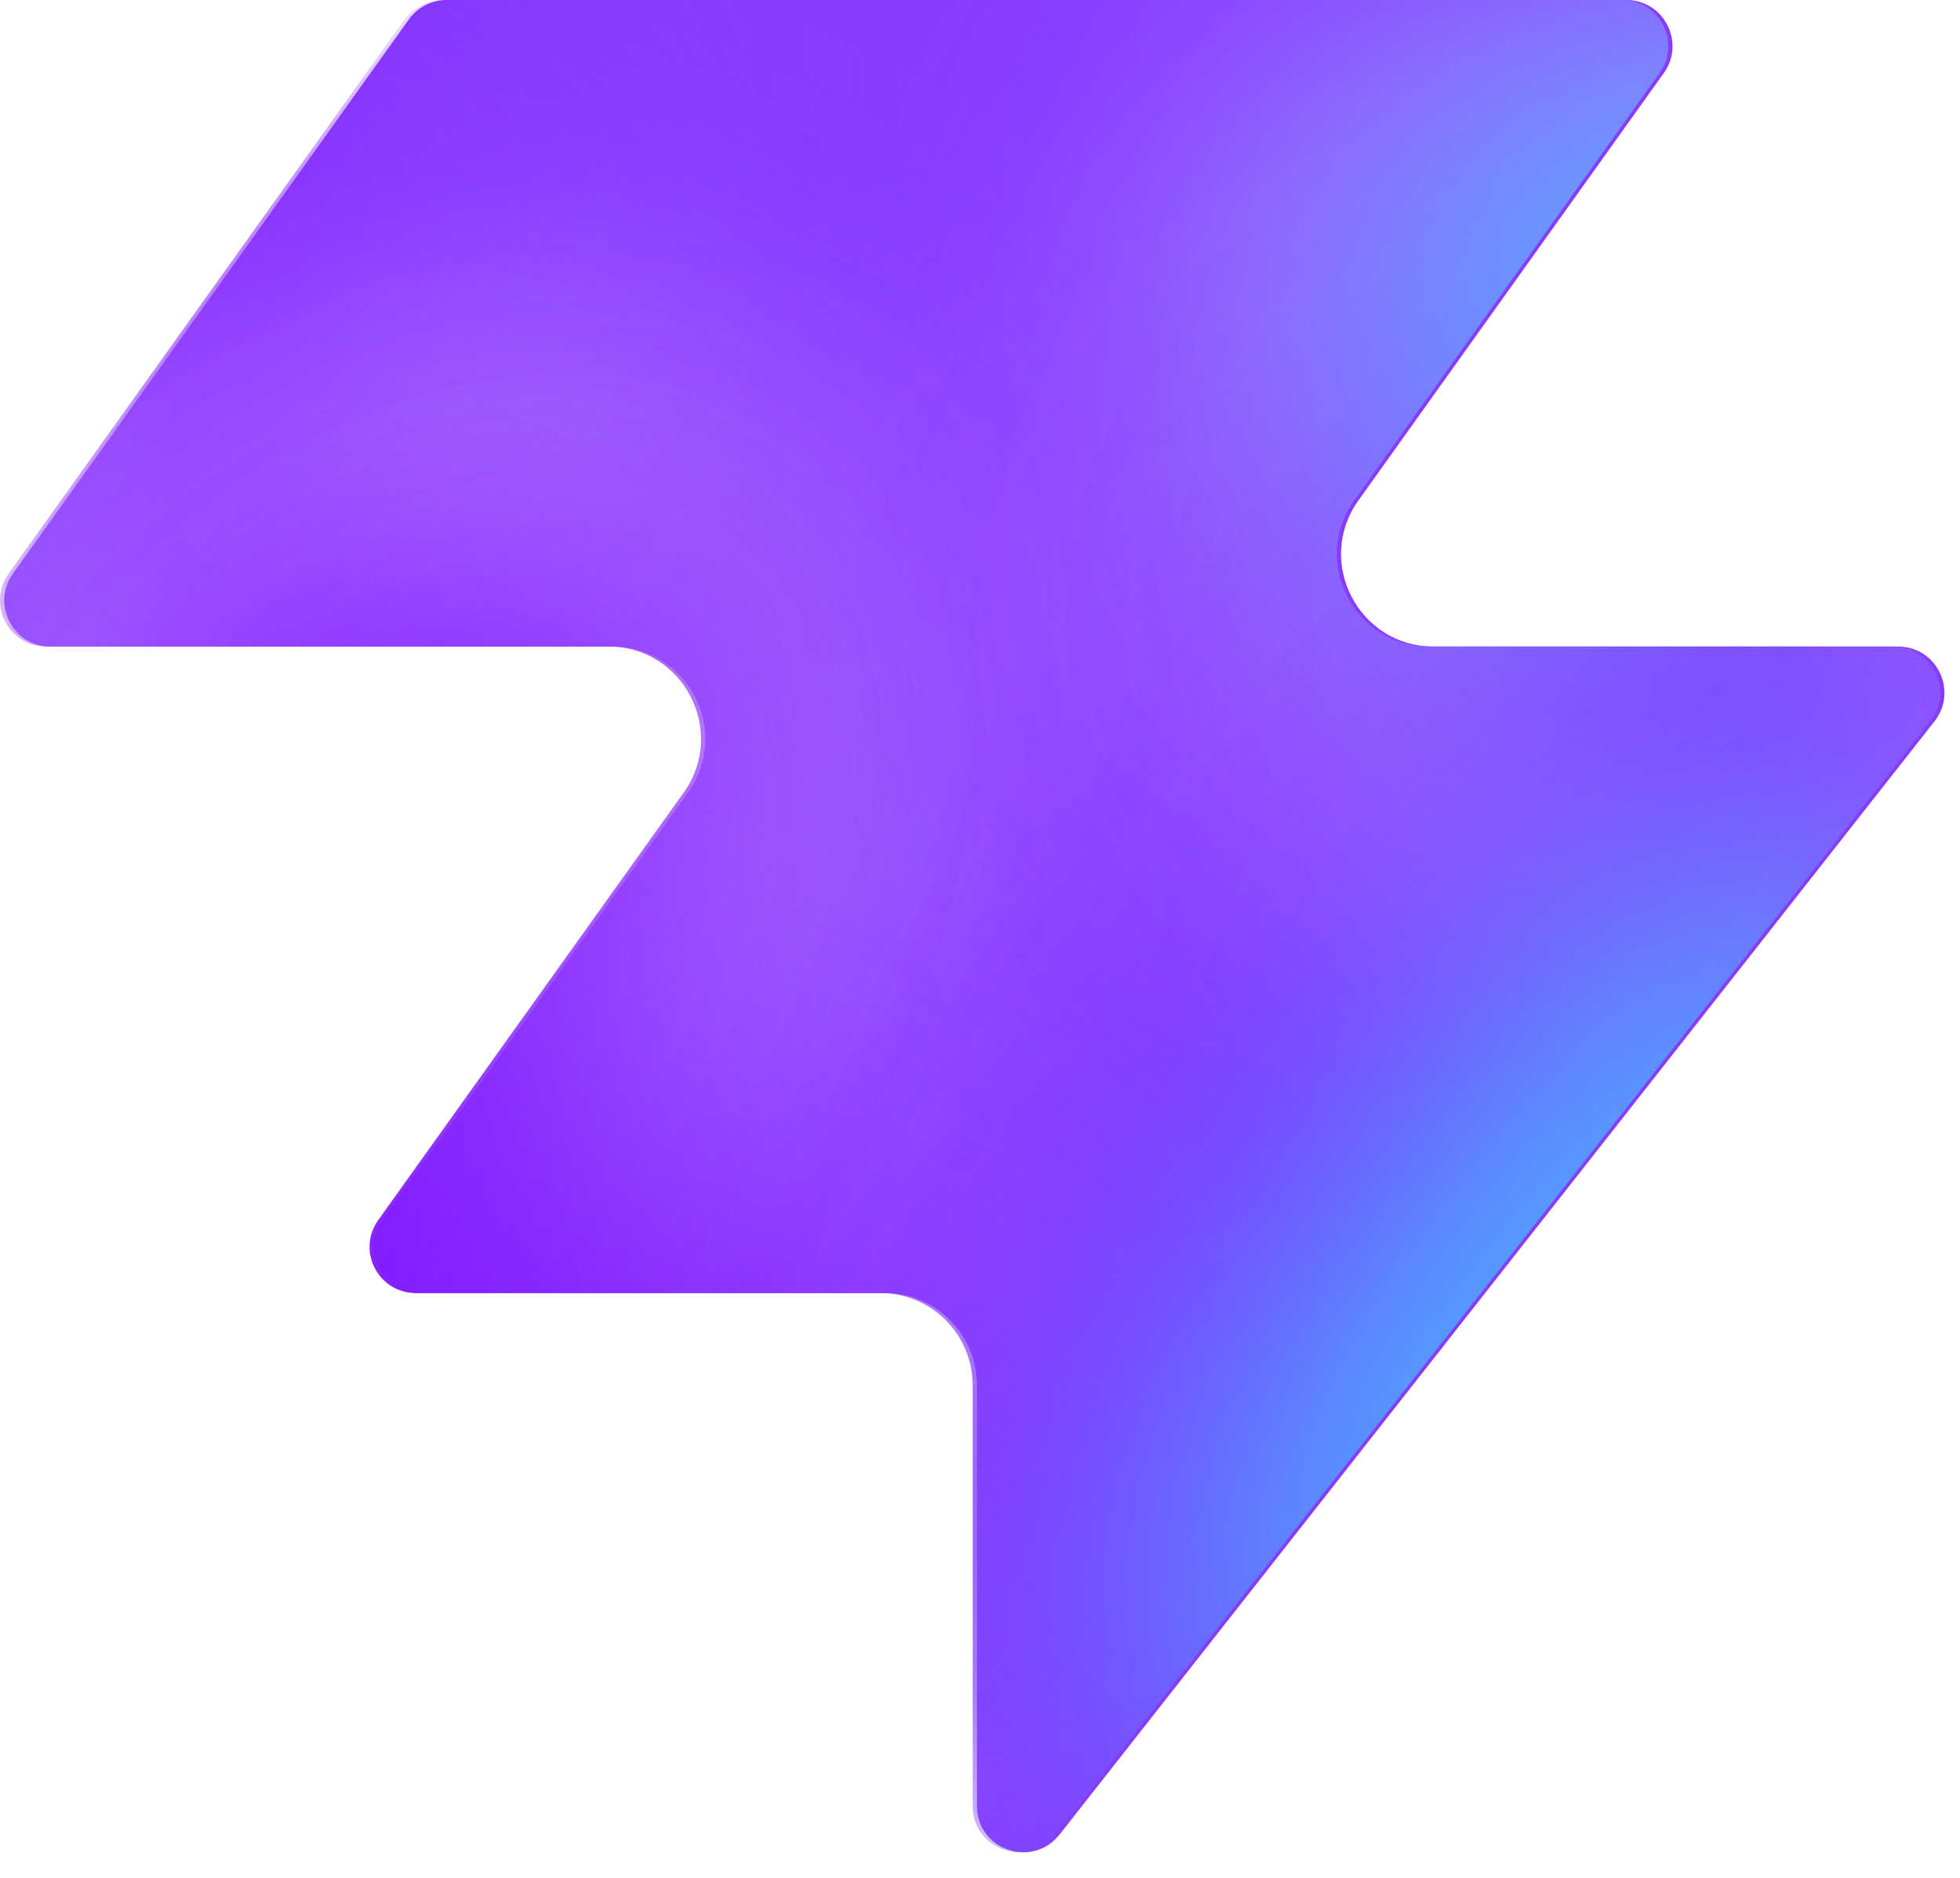
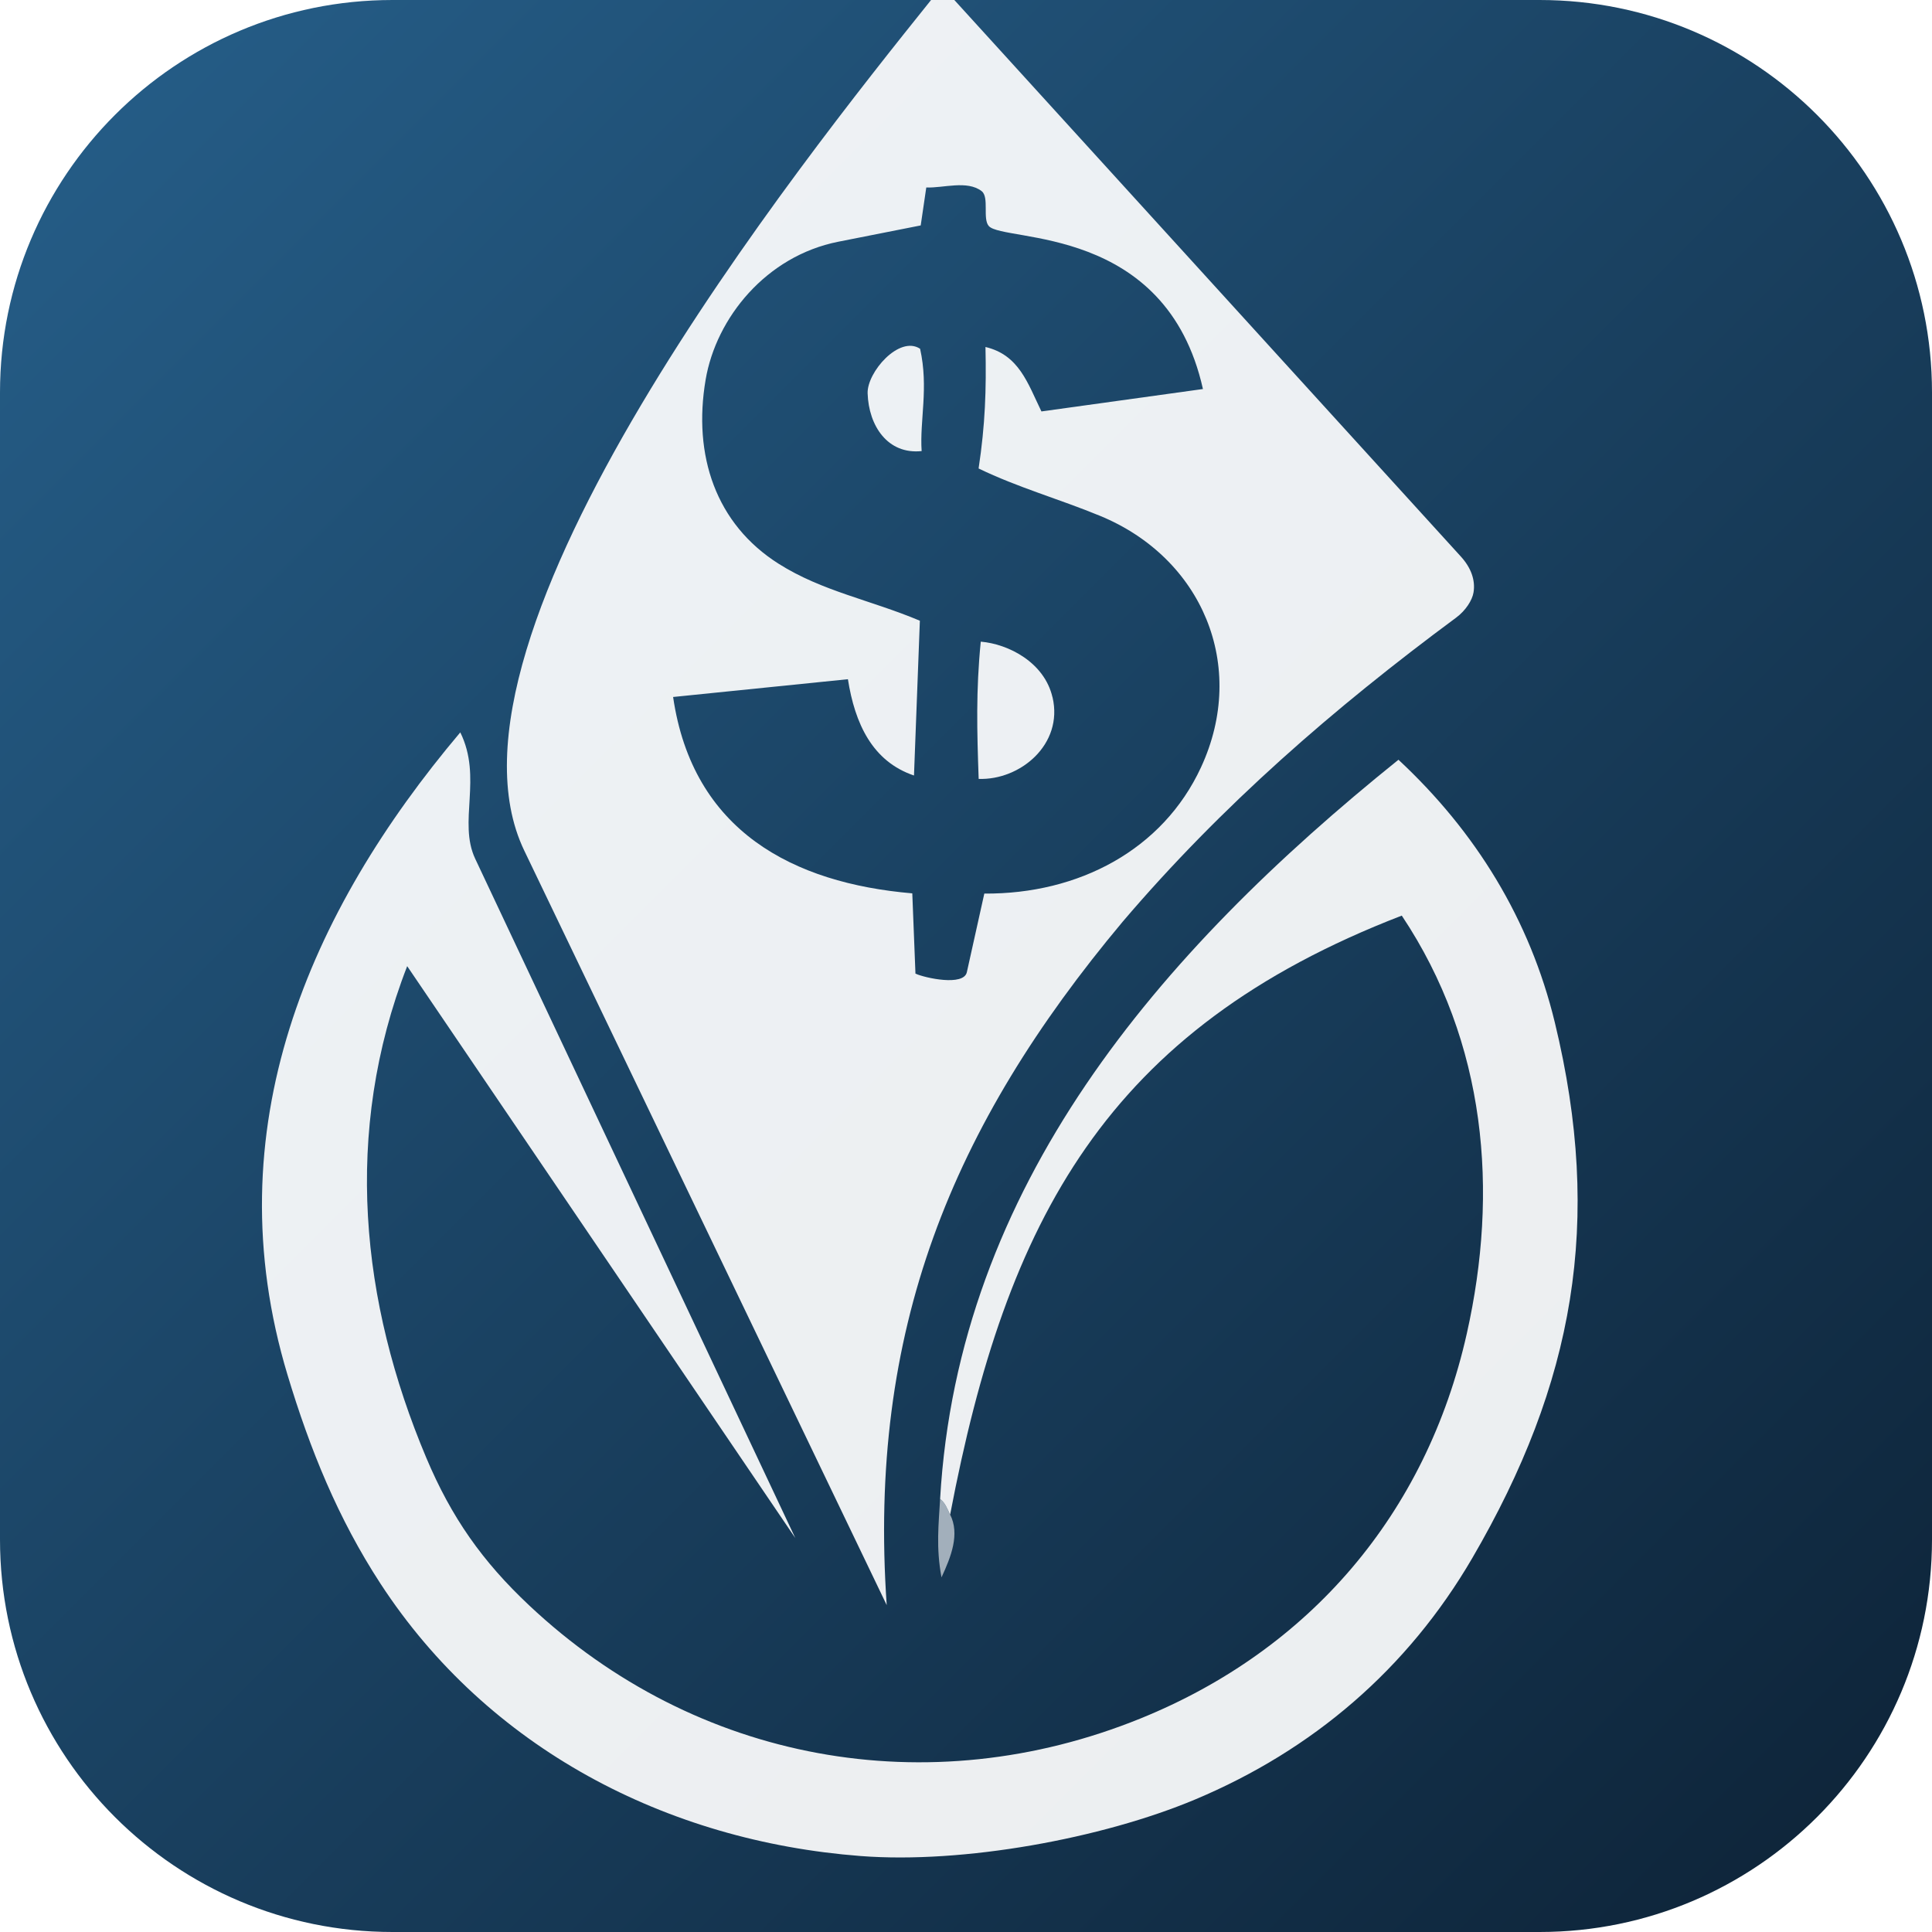
- <svg xmlns="http://www.w3.org/2000/svg" width="48" height="46" fill="none" viewBox="0 0 48 46">
-   <path fill="#863bff" d="M25.946 44.938c-.664.845-2.021.375-2.021-.698V33.937a2.26 2.26 0 0 0-2.262-2.262H10.287c-.92 0-1.456-1.04-.92-1.788l7.48-10.471c1.07-1.497 0-3.578-1.842-3.578H1.237c-.92 0-1.456-1.04-.92-1.788L10.013.474c.214-.297.556-.474.92-.474h28.894c.92 0 1.456 1.04.92 1.788l-7.48 10.471c-1.07 1.498 0 3.579 1.842 3.579h11.377c.943 0 1.473 1.088.89 1.83L25.947 44.94z" style="fill:#863bff;fill:color(display-p3 .525 .23 1);fill-opacity:1" />
-   <mask id="a" width="48" height="46" x="0" y="0" maskUnits="userSpaceOnUse" style="mask-type:alpha">
-     <path fill="#000" d="M25.842 44.938c-.664.844-2.021.375-2.021-.698V33.937a2.26 2.26 0 0 0-2.262-2.262H10.183c-.92 0-1.456-1.04-.92-1.788l7.48-10.471c1.07-1.498 0-3.579-1.842-3.579H1.133c-.92 0-1.456-1.04-.92-1.787L9.91.473c.214-.297.556-.474.92-.474h28.894c.92 0 1.456 1.04.92 1.788l-7.48 10.471c-1.07 1.498 0 3.578 1.842 3.578h11.377c.943 0 1.473 1.088.89 1.832L25.843 44.94z" style="fill:#000;fill-opacity:1" />
-   </mask>
-   <g mask="url(#a)">
-     <g filter="url(#b)">
-       <ellipse cx="5.508" cy="14.704" fill="#ede6ff" rx="5.508" ry="14.704" style="fill:#ede6ff;fill:color(display-p3 .927 .903 1);fill-opacity:1" transform="matrix(.00324 1 1 -.00324 -4.47 31.516)" />
-     </g>
-     <g filter="url(#c)">
-       <ellipse cx="10.399" cy="29.851" fill="#ede6ff" rx="10.399" ry="29.851" style="fill:#ede6ff;fill:color(display-p3 .927 .903 1);fill-opacity:1" transform="matrix(.00324 1 1 -.00324 -39.328 7.883)" />
-     </g>
-     <g filter="url(#d)">
-       <ellipse cx="5.508" cy="30.487" fill="#7e14ff" rx="5.508" ry="30.487" style="fill:#7e14ff;fill:color(display-p3 .492 .077 1);fill-opacity:1" transform="rotate(89.814 -25.913 -14.639)scale(1 -1)" />
-     </g>
-     <g filter="url(#e)">
-       <ellipse cx="5.508" cy="30.599" fill="#7e14ff" rx="5.508" ry="30.599" style="fill:#7e14ff;fill:color(display-p3 .492 .077 1);fill-opacity:1" transform="rotate(89.814 -32.644 -3.334)scale(1 -1)" />
-     </g>
-     <g filter="url(#f)">
-       <ellipse cx="5.508" cy="30.599" fill="#7e14ff" rx="5.508" ry="30.599" style="fill:#7e14ff;fill:color(display-p3 .492 .077 1);fill-opacity:1" transform="matrix(.00324 1 1 -.00324 -34.34 30.47)" />
-     </g>
-     <g filter="url(#g)">
-       <ellipse cx="14.072" cy="22.078" fill="#ede6ff" rx="14.072" ry="22.078" style="fill:#ede6ff;fill:color(display-p3 .927 .903 1);fill-opacity:1" transform="rotate(93.35 24.506 48.493)scale(-1 1)" />
-     </g>
-     <g filter="url(#h)">
-       <ellipse cx="3.47" cy="21.501" fill="#7e14ff" rx="3.47" ry="21.501" style="fill:#7e14ff;fill:color(display-p3 .492 .077 1);fill-opacity:1" transform="rotate(89.009 28.708 47.59)scale(-1 1)" />
-     </g>
-     <g filter="url(#i)">
-       <ellipse cx="3.47" cy="21.501" fill="#7e14ff" rx="3.47" ry="21.501" style="fill:#7e14ff;fill:color(display-p3 .492 .077 1);fill-opacity:1" transform="rotate(89.009 28.708 47.59)scale(-1 1)" />
-     </g>
-     <g filter="url(#j)">
-       <ellipse cx=".387" cy="8.972" fill="#7e14ff" rx="4.407" ry="29.108" style="fill:#7e14ff;fill:color(display-p3 .492 .077 1);fill-opacity:1" transform="rotate(39.51 .387 8.972)" />
-     </g>
-     <g filter="url(#k)">
-       <ellipse cx="47.523" cy="-6.092" fill="#7e14ff" rx="4.407" ry="29.108" style="fill:#7e14ff;fill:color(display-p3 .492 .077 1);fill-opacity:1" transform="rotate(37.892 47.523 -6.092)" />
-     </g>
-     <g filter="url(#l)">
-       <ellipse cx="41.412" cy="6.333" fill="#47bfff" rx="5.971" ry="9.665" style="fill:#47bfff;fill:color(display-p3 .28 .748 1);fill-opacity:1" transform="rotate(37.892 41.412 6.333)" />
-     </g>
-     <g filter="url(#m)">
-       <ellipse cx="-1.879" cy="38.332" fill="#7e14ff" rx="4.407" ry="29.108" style="fill:#7e14ff;fill:color(display-p3 .492 .077 1);fill-opacity:1" transform="rotate(37.892 -1.88 38.332)" />
-     </g>
-     <g filter="url(#n)">
-       <ellipse cx="-1.879" cy="38.332" fill="#7e14ff" rx="4.407" ry="29.108" style="fill:#7e14ff;fill:color(display-p3 .492 .077 1);fill-opacity:1" transform="rotate(37.892 -1.88 38.332)" />
-     </g>
-     <g filter="url(#o)">
-       <ellipse cx="35.651" cy="29.907" fill="#7e14ff" rx="4.407" ry="29.108" style="fill:#7e14ff;fill:color(display-p3 .492 .077 1);fill-opacity:1" transform="rotate(37.892 35.651 29.907)" />
-     </g>
-     <g filter="url(#p)">
-       <ellipse cx="38.418" cy="32.4" fill="#47bfff" rx="5.971" ry="15.297" style="fill:#47bfff;fill:color(display-p3 .28 .748 1);fill-opacity:1" transform="rotate(37.892 38.418 32.4)" />
-     </g>
+ <svg xmlns="http://www.w3.org/2000/svg" viewBox="0 0 256 256">
+   <defs>
+     <linearGradient id="bg" x1="0" y1="0" x2="256" y2="256" gradientUnits="userSpaceOnUse">
+       <stop offset="0%" stop-color="#265f8a" />
+       <stop offset="100%" stop-color="#0d2236" />
+     </linearGradient>
+   </defs>
+   <rect width="256" height="256" rx="52" fill="url(#bg)" />
+   <g transform="translate(-128,0) scale(1.024)">
+     <path fill="rgba(255,255,255,0.92)" d="M248.49,0l65.54,72.01c1.33,1.46,1.91,3.08,1.64,4.67-.16.96-.98,2.3-2.23,3.23-15.84,11.72-30.34,24.31-43.16,39.35-22.19,26.51-32.99,52.96-30.54,88.44l-46.9-97.63c-13.28-27.65,35.93-89.24,52.64-110.07h3.02ZM250.11,125.8l2.26-10.17c12.2.08,23.09-5.65,28.04-16.34,6.09-13.15.12-27.13-13.09-32.55-5.32-2.19-10.59-3.65-15.69-6.12.86-5.66,1.01-10.21.89-15.72,4.34,1.03,5.46,4.67,7.24,8.34l20.9-2.9c-4.77-21.38-25.71-18.94-27.7-21.08-.85-.92.08-3.75-.94-4.53-1.87-1.44-4.96-.38-7.16-.47l-.72,4.91-10.67,2.11c-9.33,1.85-15.8,9.85-17.16,17.84-1.67,9.81,1.31,18.69,9.46,23.84,5.63,3.56,11.84,4.66,18.26,7.36l-.76,20.03c-5.39-1.82-7.65-6.73-8.55-12.46l-22.62,2.3c2.54,17.37,15.54,24.09,30.95,25.41l.41,10.39c1.24.56,6.24,1.66,6.65-.19Z" />
+     <path fill="rgba(255,255,255,0.92)" d="M247.94,195.97c-.36-.71-.62-1.5-1.29-2.01,2.33-40.43,28.19-70.61,59.31-95.65,10.01,9.32,17,20.67,20.23,33.98,6.27,25.86,2.49,46.73-10.68,69.33-8.37,14.35-20.64,24.85-35.88,31.24-12.05,5.05-29.97,8.33-43.26,7.31-25.16-1.93-48.24-13.95-62.13-35.24-5.5-8.43-9.13-17.38-12.03-27-9.6-31.82,2.82-60.02,22.35-83.16,2.9,5.87-.31,11.59,1.93,16.35l41.42,87.9-50.22-74c-8.38,21.56-5.98,43.56,2.46,63.59,3.27,7.77,7.29,13.46,13.34,19.14,21.59,20.3,51.64,25.75,79.09,14.62,21.9-8.88,36.99-26.49,42.22-49.79,4.14-18.41,2.57-37.64-8.41-54.1-38.27,14.76-51.18,39.4-58.44,77.5Z" />
+     <path fill="rgba(255,255,255,0.6)" d="M247.94,195.97c1.29,2.53.13,5.47-1.11,8.14-.73-3.88-.36-6.94-.18-10.15.67.51.92,1.3,1.29,2.01Z" />
+     <path fill="rgba(255,255,255,0.92)" d="M261.2,90.23c1.42,6.1-4.2,10.75-9.56,10.56-.22-6.21-.36-11.41.27-17.76,3.57.3,8.23,2.67,9.28,7.19Z" />
+     <path fill="rgba(255,255,255,0.92)" d="M244.06,45.13c1.13,5.06-.07,9.3.2,13.24-4.4.46-6.85-3.27-6.99-7.47-.09-2.73,4.09-7.54,6.79-5.77Z" />
  </g>
-   <defs>
-     <filter id="b" width="60.045" height="41.654" x="-19.77" y="16.149" color-interpolation-filters="sRGB" filterUnits="userSpaceOnUse">
-       <feFlood flood-opacity="0" result="BackgroundImageFix" />
-       <feBlend in="SourceGraphic" in2="BackgroundImageFix" result="shape" />
-       <feGaussianBlur result="effect1_foregroundBlur_2002_17158" stdDeviation="7.659" />
-     </filter>
-     <filter id="c" width="90.34" height="51.437" x="-54.613" y="-7.533" color-interpolation-filters="sRGB" filterUnits="userSpaceOnUse">
-       <feFlood flood-opacity="0" result="BackgroundImageFix" />
-       <feBlend in="SourceGraphic" in2="BackgroundImageFix" result="shape" />
-       <feGaussianBlur result="effect1_foregroundBlur_2002_17158" stdDeviation="7.659" />
-     </filter>
-     <filter id="d" width="79.355" height="29.4" x="-49.64" y="2.03" color-interpolation-filters="sRGB" filterUnits="userSpaceOnUse">
-       <feFlood flood-opacity="0" result="BackgroundImageFix" />
-       <feBlend in="SourceGraphic" in2="BackgroundImageFix" result="shape" />
-       <feGaussianBlur result="effect1_foregroundBlur_2002_17158" stdDeviation="4.596" />
-     </filter>
-     <filter id="e" width="79.579" height="29.4" x="-45.045" y="20.029" color-interpolation-filters="sRGB" filterUnits="userSpaceOnUse">
-       <feFlood flood-opacity="0" result="BackgroundImageFix" />
-       <feBlend in="SourceGraphic" in2="BackgroundImageFix" result="shape" />
-       <feGaussianBlur result="effect1_foregroundBlur_2002_17158" stdDeviation="4.596" />
-     </filter>
-     <filter id="f" width="79.579" height="29.4" x="-43.513" y="21.178" color-interpolation-filters="sRGB" filterUnits="userSpaceOnUse">
-       <feFlood flood-opacity="0" result="BackgroundImageFix" />
-       <feBlend in="SourceGraphic" in2="BackgroundImageFix" result="shape" />
-       <feGaussianBlur result="effect1_foregroundBlur_2002_17158" stdDeviation="4.596" />
-     </filter>
-     <filter id="g" width="74.749" height="58.852" x="15.756" y="-17.901" color-interpolation-filters="sRGB" filterUnits="userSpaceOnUse">
-       <feFlood flood-opacity="0" result="BackgroundImageFix" />
-       <feBlend in="SourceGraphic" in2="BackgroundImageFix" result="shape" />
-       <feGaussianBlur result="effect1_foregroundBlur_2002_17158" stdDeviation="7.659" />
-     </filter>
-     <filter id="h" width="61.377" height="25.362" x="23.548" y="2.284" color-interpolation-filters="sRGB" filterUnits="userSpaceOnUse">
-       <feFlood flood-opacity="0" result="BackgroundImageFix" />
-       <feBlend in="SourceGraphic" in2="BackgroundImageFix" result="shape" />
-       <feGaussianBlur result="effect1_foregroundBlur_2002_17158" stdDeviation="4.596" />
-     </filter>
-     <filter id="i" width="61.377" height="25.362" x="23.548" y="2.284" color-interpolation-filters="sRGB" filterUnits="userSpaceOnUse">
-       <feFlood flood-opacity="0" result="BackgroundImageFix" />
-       <feBlend in="SourceGraphic" in2="BackgroundImageFix" result="shape" />
-       <feGaussianBlur result="effect1_foregroundBlur_2002_17158" stdDeviation="4.596" />
-     </filter>
-     <filter id="j" width="56.045" height="63.649" x="-27.636" y="-22.853" color-interpolation-filters="sRGB" filterUnits="userSpaceOnUse">
-       <feFlood flood-opacity="0" result="BackgroundImageFix" />
-       <feBlend in="SourceGraphic" in2="BackgroundImageFix" result="shape" />
-       <feGaussianBlur result="effect1_foregroundBlur_2002_17158" stdDeviation="4.596" />
-     </filter>
-     <filter id="k" width="54.814" height="64.646" x="20.116" y="-38.415" color-interpolation-filters="sRGB" filterUnits="userSpaceOnUse">
-       <feFlood flood-opacity="0" result="BackgroundImageFix" />
-       <feBlend in="SourceGraphic" in2="BackgroundImageFix" result="shape" />
-       <feGaussianBlur result="effect1_foregroundBlur_2002_17158" stdDeviation="4.596" />
-     </filter>
-     <filter id="l" width="33.541" height="35.313" x="24.641" y="-11.323" color-interpolation-filters="sRGB" filterUnits="userSpaceOnUse">
-       <feFlood flood-opacity="0" result="BackgroundImageFix" />
-       <feBlend in="SourceGraphic" in2="BackgroundImageFix" result="shape" />
-       <feGaussianBlur result="effect1_foregroundBlur_2002_17158" stdDeviation="4.596" />
-     </filter>
-     <filter id="m" width="54.814" height="64.646" x="-29.286" y="6.009" color-interpolation-filters="sRGB" filterUnits="userSpaceOnUse">
-       <feFlood flood-opacity="0" result="BackgroundImageFix" />
-       <feBlend in="SourceGraphic" in2="BackgroundImageFix" result="shape" />
-       <feGaussianBlur result="effect1_foregroundBlur_2002_17158" stdDeviation="4.596" />
-     </filter>
-     <filter id="n" width="54.814" height="64.646" x="-29.286" y="6.009" color-interpolation-filters="sRGB" filterUnits="userSpaceOnUse">
-       <feFlood flood-opacity="0" result="BackgroundImageFix" />
-       <feBlend in="SourceGraphic" in2="BackgroundImageFix" result="shape" />
-       <feGaussianBlur result="effect1_foregroundBlur_2002_17158" stdDeviation="4.596" />
-     </filter>
-     <filter id="o" width="54.814" height="64.646" x="8.244" y="-2.416" color-interpolation-filters="sRGB" filterUnits="userSpaceOnUse">
-       <feFlood flood-opacity="0" result="BackgroundImageFix" />
-       <feBlend in="SourceGraphic" in2="BackgroundImageFix" result="shape" />
-       <feGaussianBlur result="effect1_foregroundBlur_2002_17158" stdDeviation="4.596" />
-     </filter>
-     <filter id="p" width="39.409" height="43.623" x="18.713" y="10.588" color-interpolation-filters="sRGB" filterUnits="userSpaceOnUse">
-       <feFlood flood-opacity="0" result="BackgroundImageFix" />
-       <feBlend in="SourceGraphic" in2="BackgroundImageFix" result="shape" />
-       <feGaussianBlur result="effect1_foregroundBlur_2002_17158" stdDeviation="4.596" />
-     </filter>
-   </defs>
</svg>
